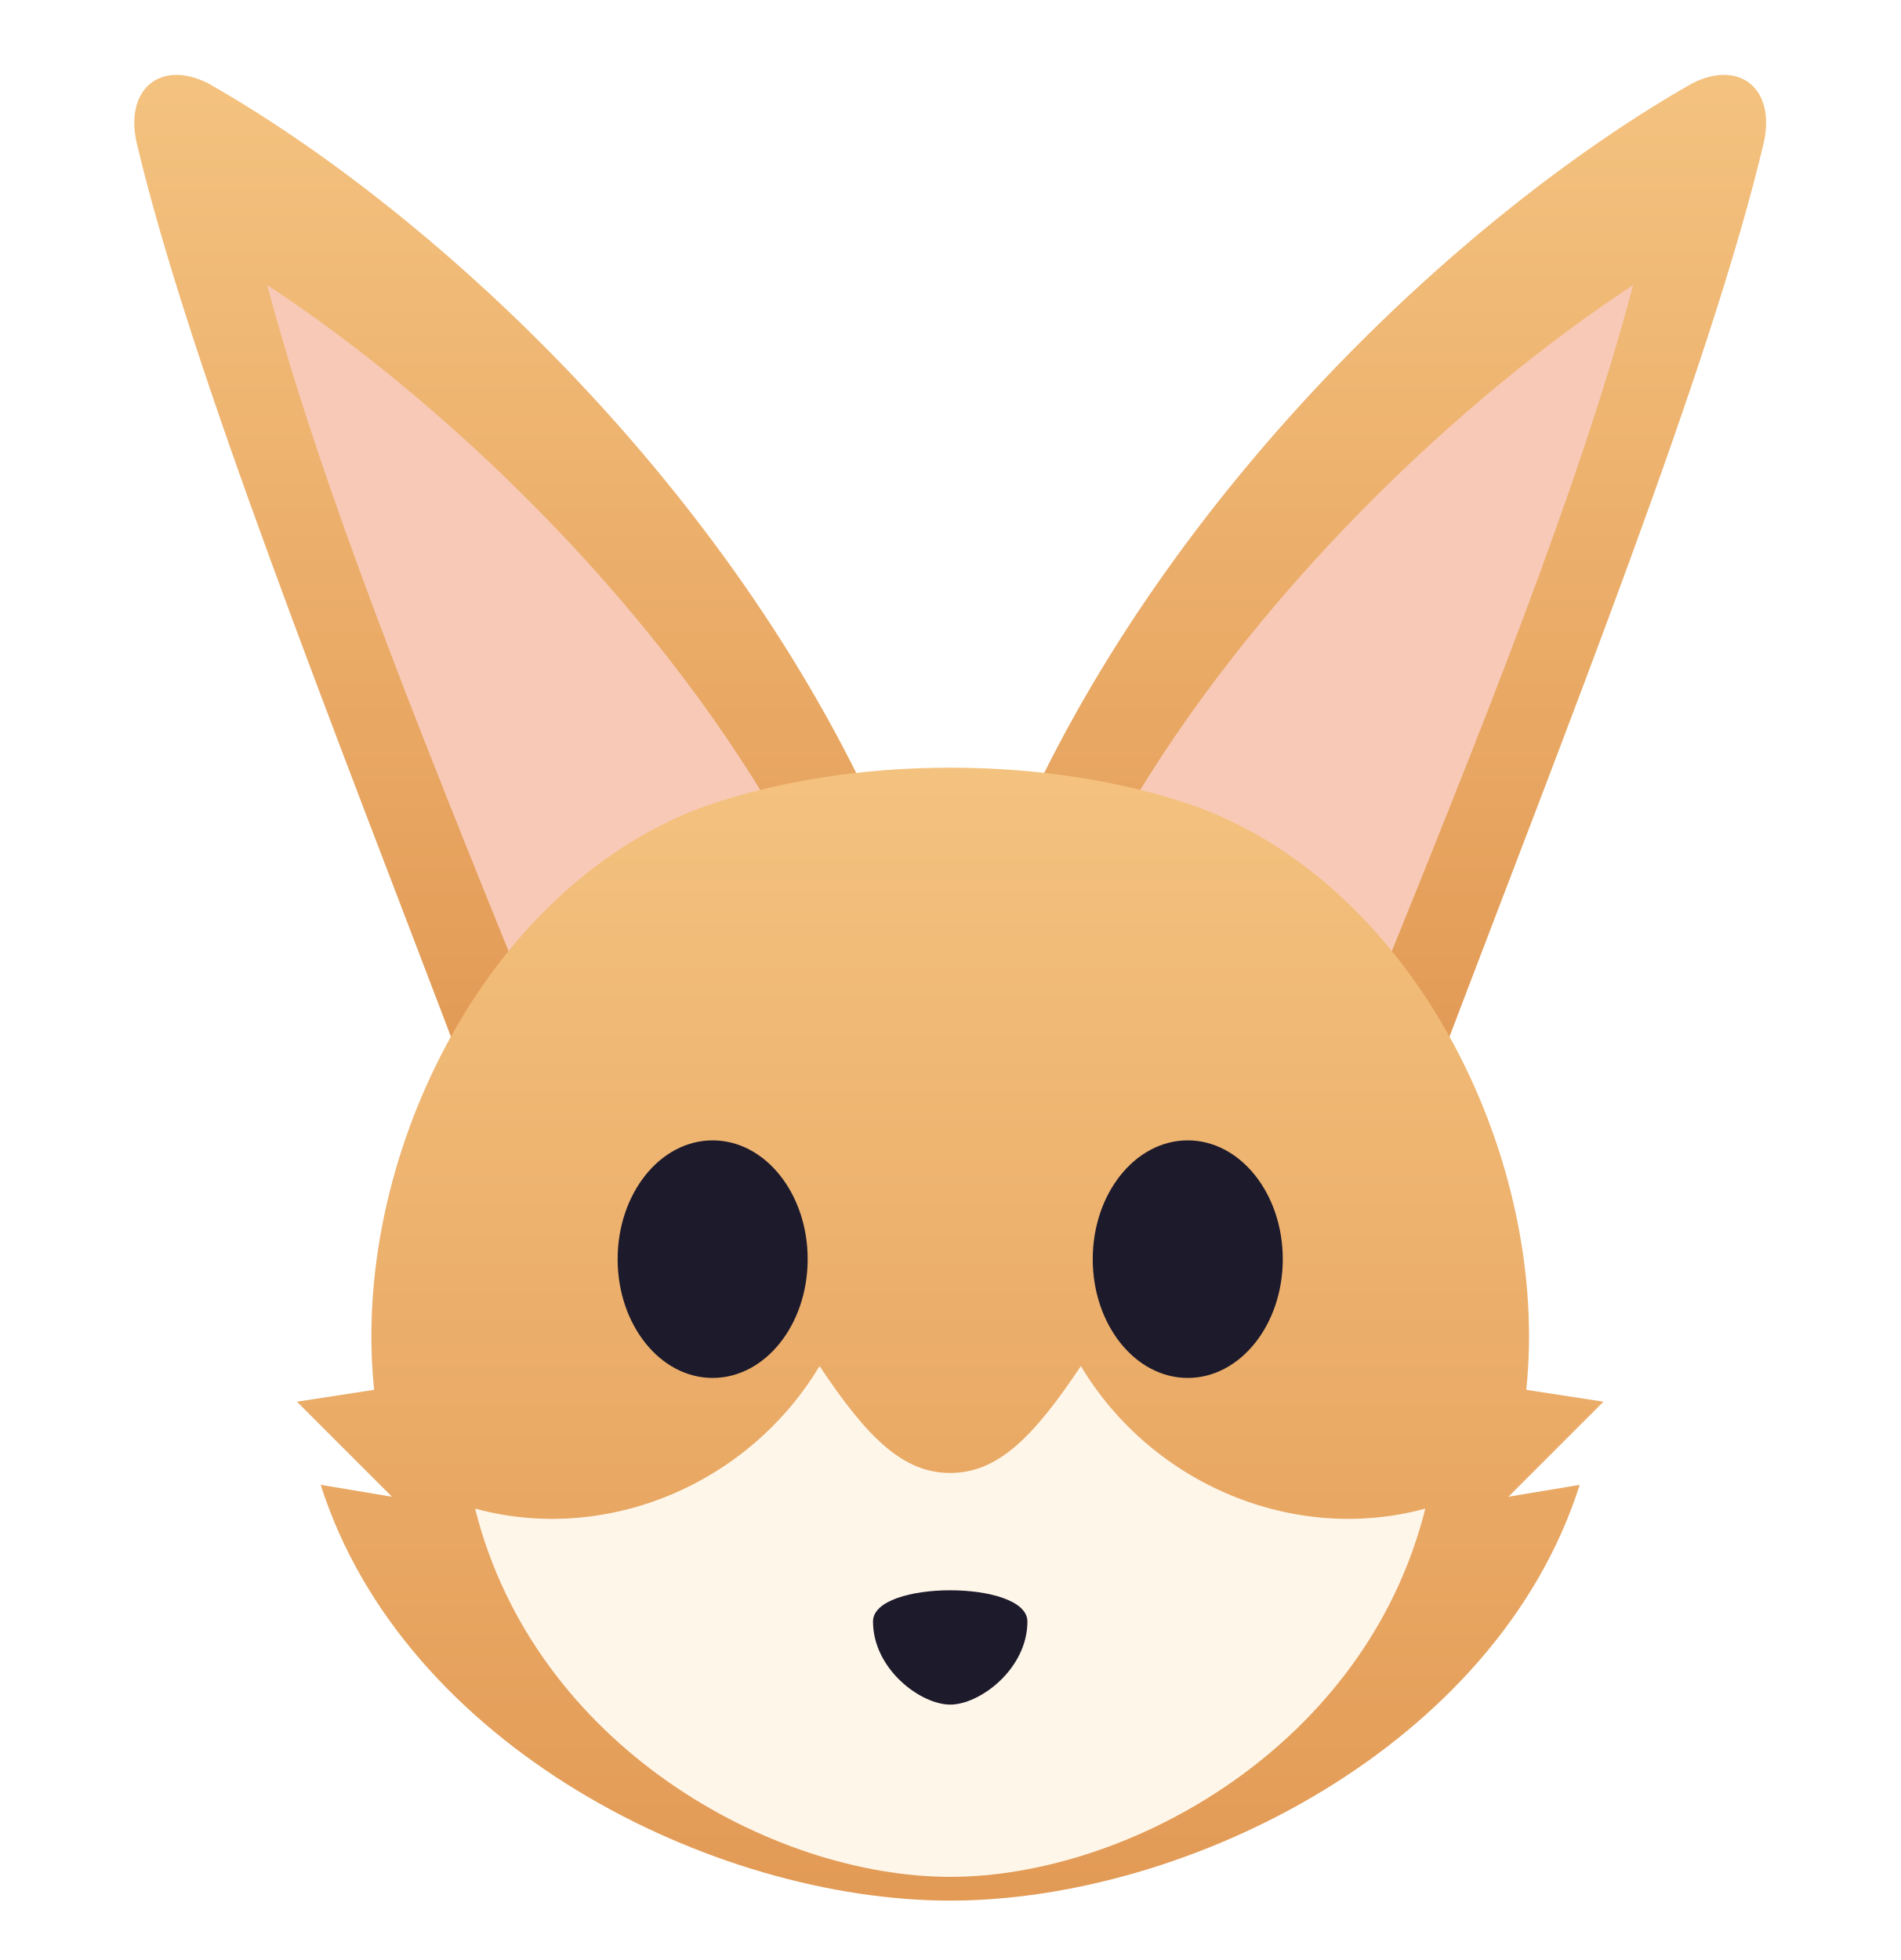
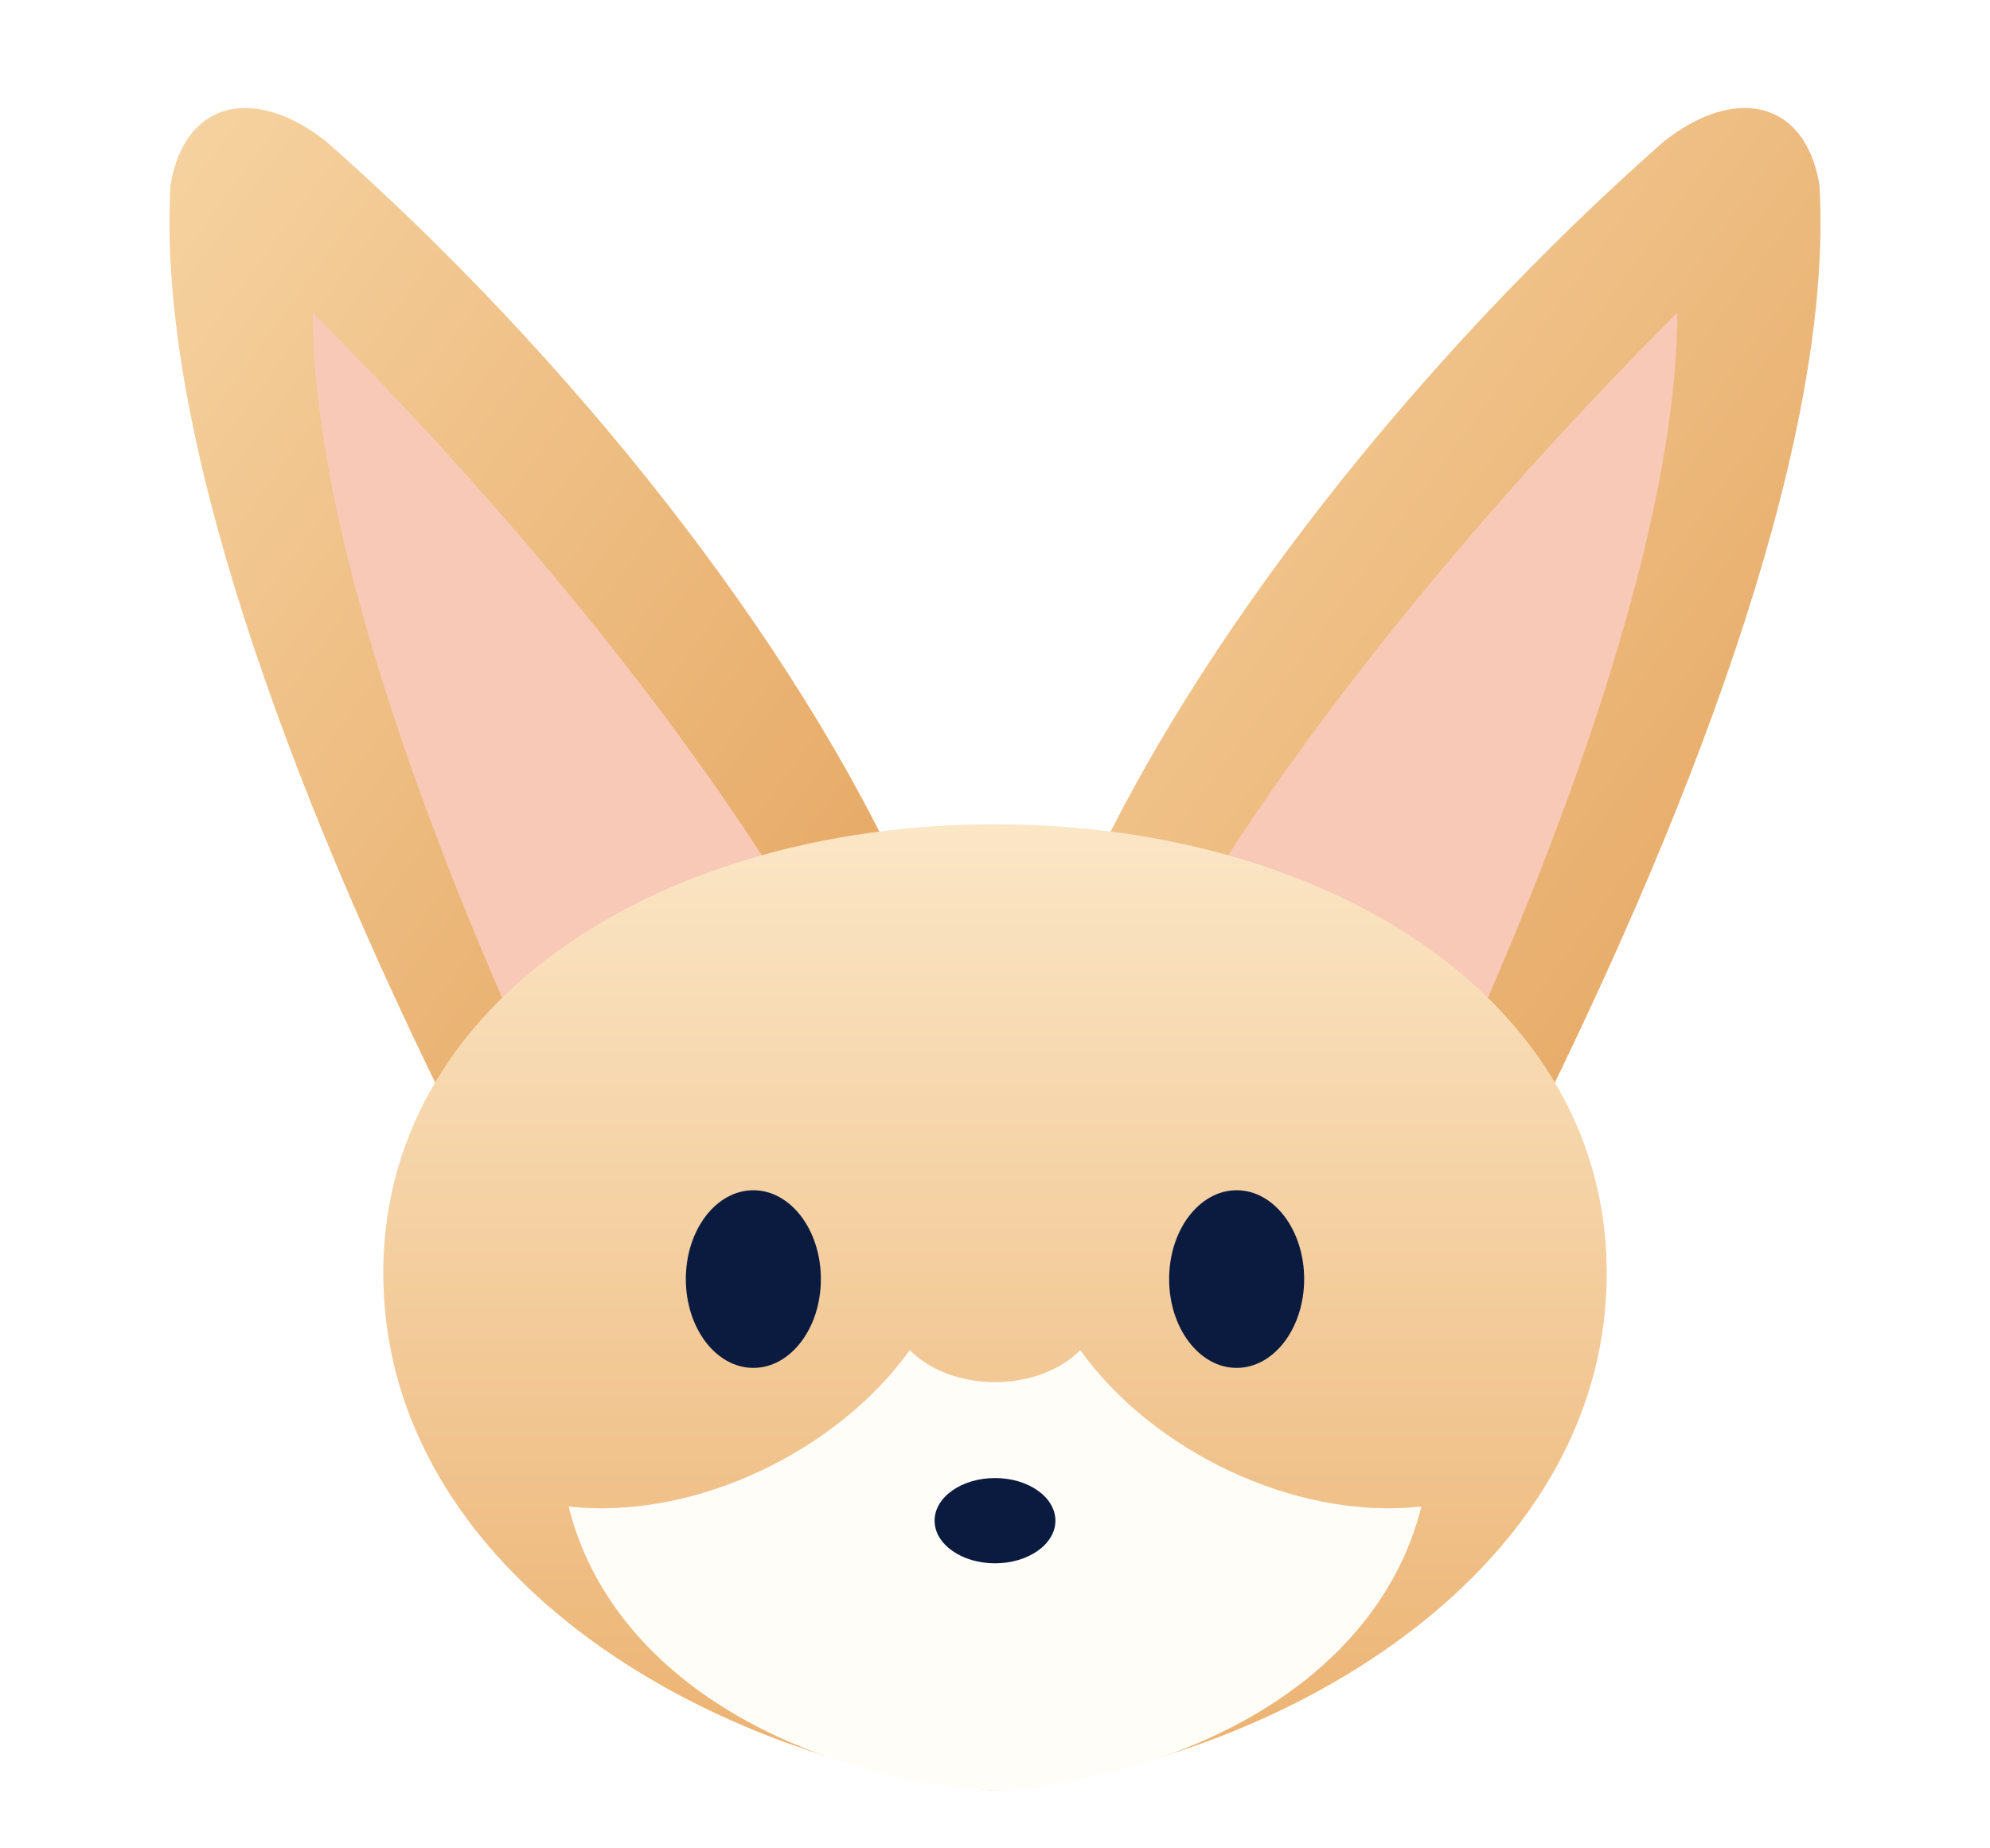
- <svg xmlns="http://www.w3.org/2000/svg" viewBox="40 10 320 330">
+ <svg xmlns="http://www.w3.org/2000/svg" viewBox="60 0 280 260">
  <defs>
-     <linearGradient id="f" x1="0" y1="0" x2="0" y2="1">
-       <stop offset="0" stop-color="#F4C27F" />
-       <stop offset="1" stop-color="#E29A55" />
+     <linearGradient id="a" x1="0" y1="0" x2="0" y2="1">
+       <stop offset="0" stop-color="#FBE6C6" />
+       <stop offset="1" stop-color="#EBB16F" />
+     </linearGradient>
+     <linearGradient id="b" x1="0" y1="0" x2="1" y2="1">
+       <stop offset="0" stop-color="#F6D3A1" />
+       <stop offset="1" stop-color="#E4A35D" />
    </linearGradient>
  </defs>
-   <path d="M118 190C96 132 72 72 63 34c-2-9 4-14 12-10 37 21 86 66 112 122z" fill="url(#f)" />
-   <path d="M128 176c-17-42-34-84-43-118 29 19 64 52 86 90z" fill="#F8C9B6" />
-   <path d="M282 190c22-58 46-118 55-156 2-9-4-14-12-10-37 21-86 66-112 122z" fill="url(#f)" />
-   <path d="M272 176c17-42 34-84 43-118-29 19-64 52-86 90z" fill="#F8C9B6" />
-   <path d="M200 330c-40 0-92-26-106-70l12 2-16-16 13-2c-4-38 18-84 55-98 25-9 59-9 84 0 37 14 59 60 55 98l13 2-16 16 12-2c-14 44-66 70-106 70z" fill="url(#f)" />
-   <path d="M200 326c-30 0-70-22-80-62 22 6 46-4 58-24 8 12 14 18 22 18s14-6 22-18c12 20 36 30 58 24-10 40-50 62-80 62z" fill="#FFF6EA" />
-   <ellipse cx="160" cy="222" rx="16" ry="20" fill="#1D1A2B" />
-   <ellipse cx="240" cy="222" rx="16" ry="20" fill="#1D1A2B" />
-   <path d="M187 283c0-7 26-7 26 0 0 8-8 14-13 14s-13-6-13-14z" fill="#1D1A2B" />
+   <path d="M125 160C100 110 82 60 84 26c2-12 12-14 22-6 34 30 66 70 82 106z" fill="url(#b)" />
+   <path d="M134 148c-18-40-30-78-30-104 26 26 51 56 68 84z" fill="#F8C9B6" />
+   <path d="M275 160c25-50 43-100 41-134-2-12-12-14-22-6-34 30-66 70-82 106z" fill="url(#b)" />
+   <path d="M266 148c18-40 30-78 30-104-26 26-51 56-68 84z" fill="#F8C9B6" />
+   <path d="M200 252c-40-4-84-30-86-70-2-40 38-66 86-66s88 26 86 66c-2 40-46 66-86 70z" fill="url(#a)" />
+   <path d="M200 252c-28-2-54-16-60-40 18 2 38-8 48-22 6 6 18 6 24 0 10 14 30 24 48 22-6 24-32 38-60 40z" fill="#FFFDF8" />
+   <ellipse cx="166" cy="180" rx="9.5" ry="12.5" fill="#0B1B3F" />
+   <ellipse cx="234" cy="180" rx="9.5" ry="12.5" fill="#0B1B3F" />
+   <ellipse cx="200" cy="214" rx="8.5" ry="6" fill="#0B1B3F" />
</svg>
